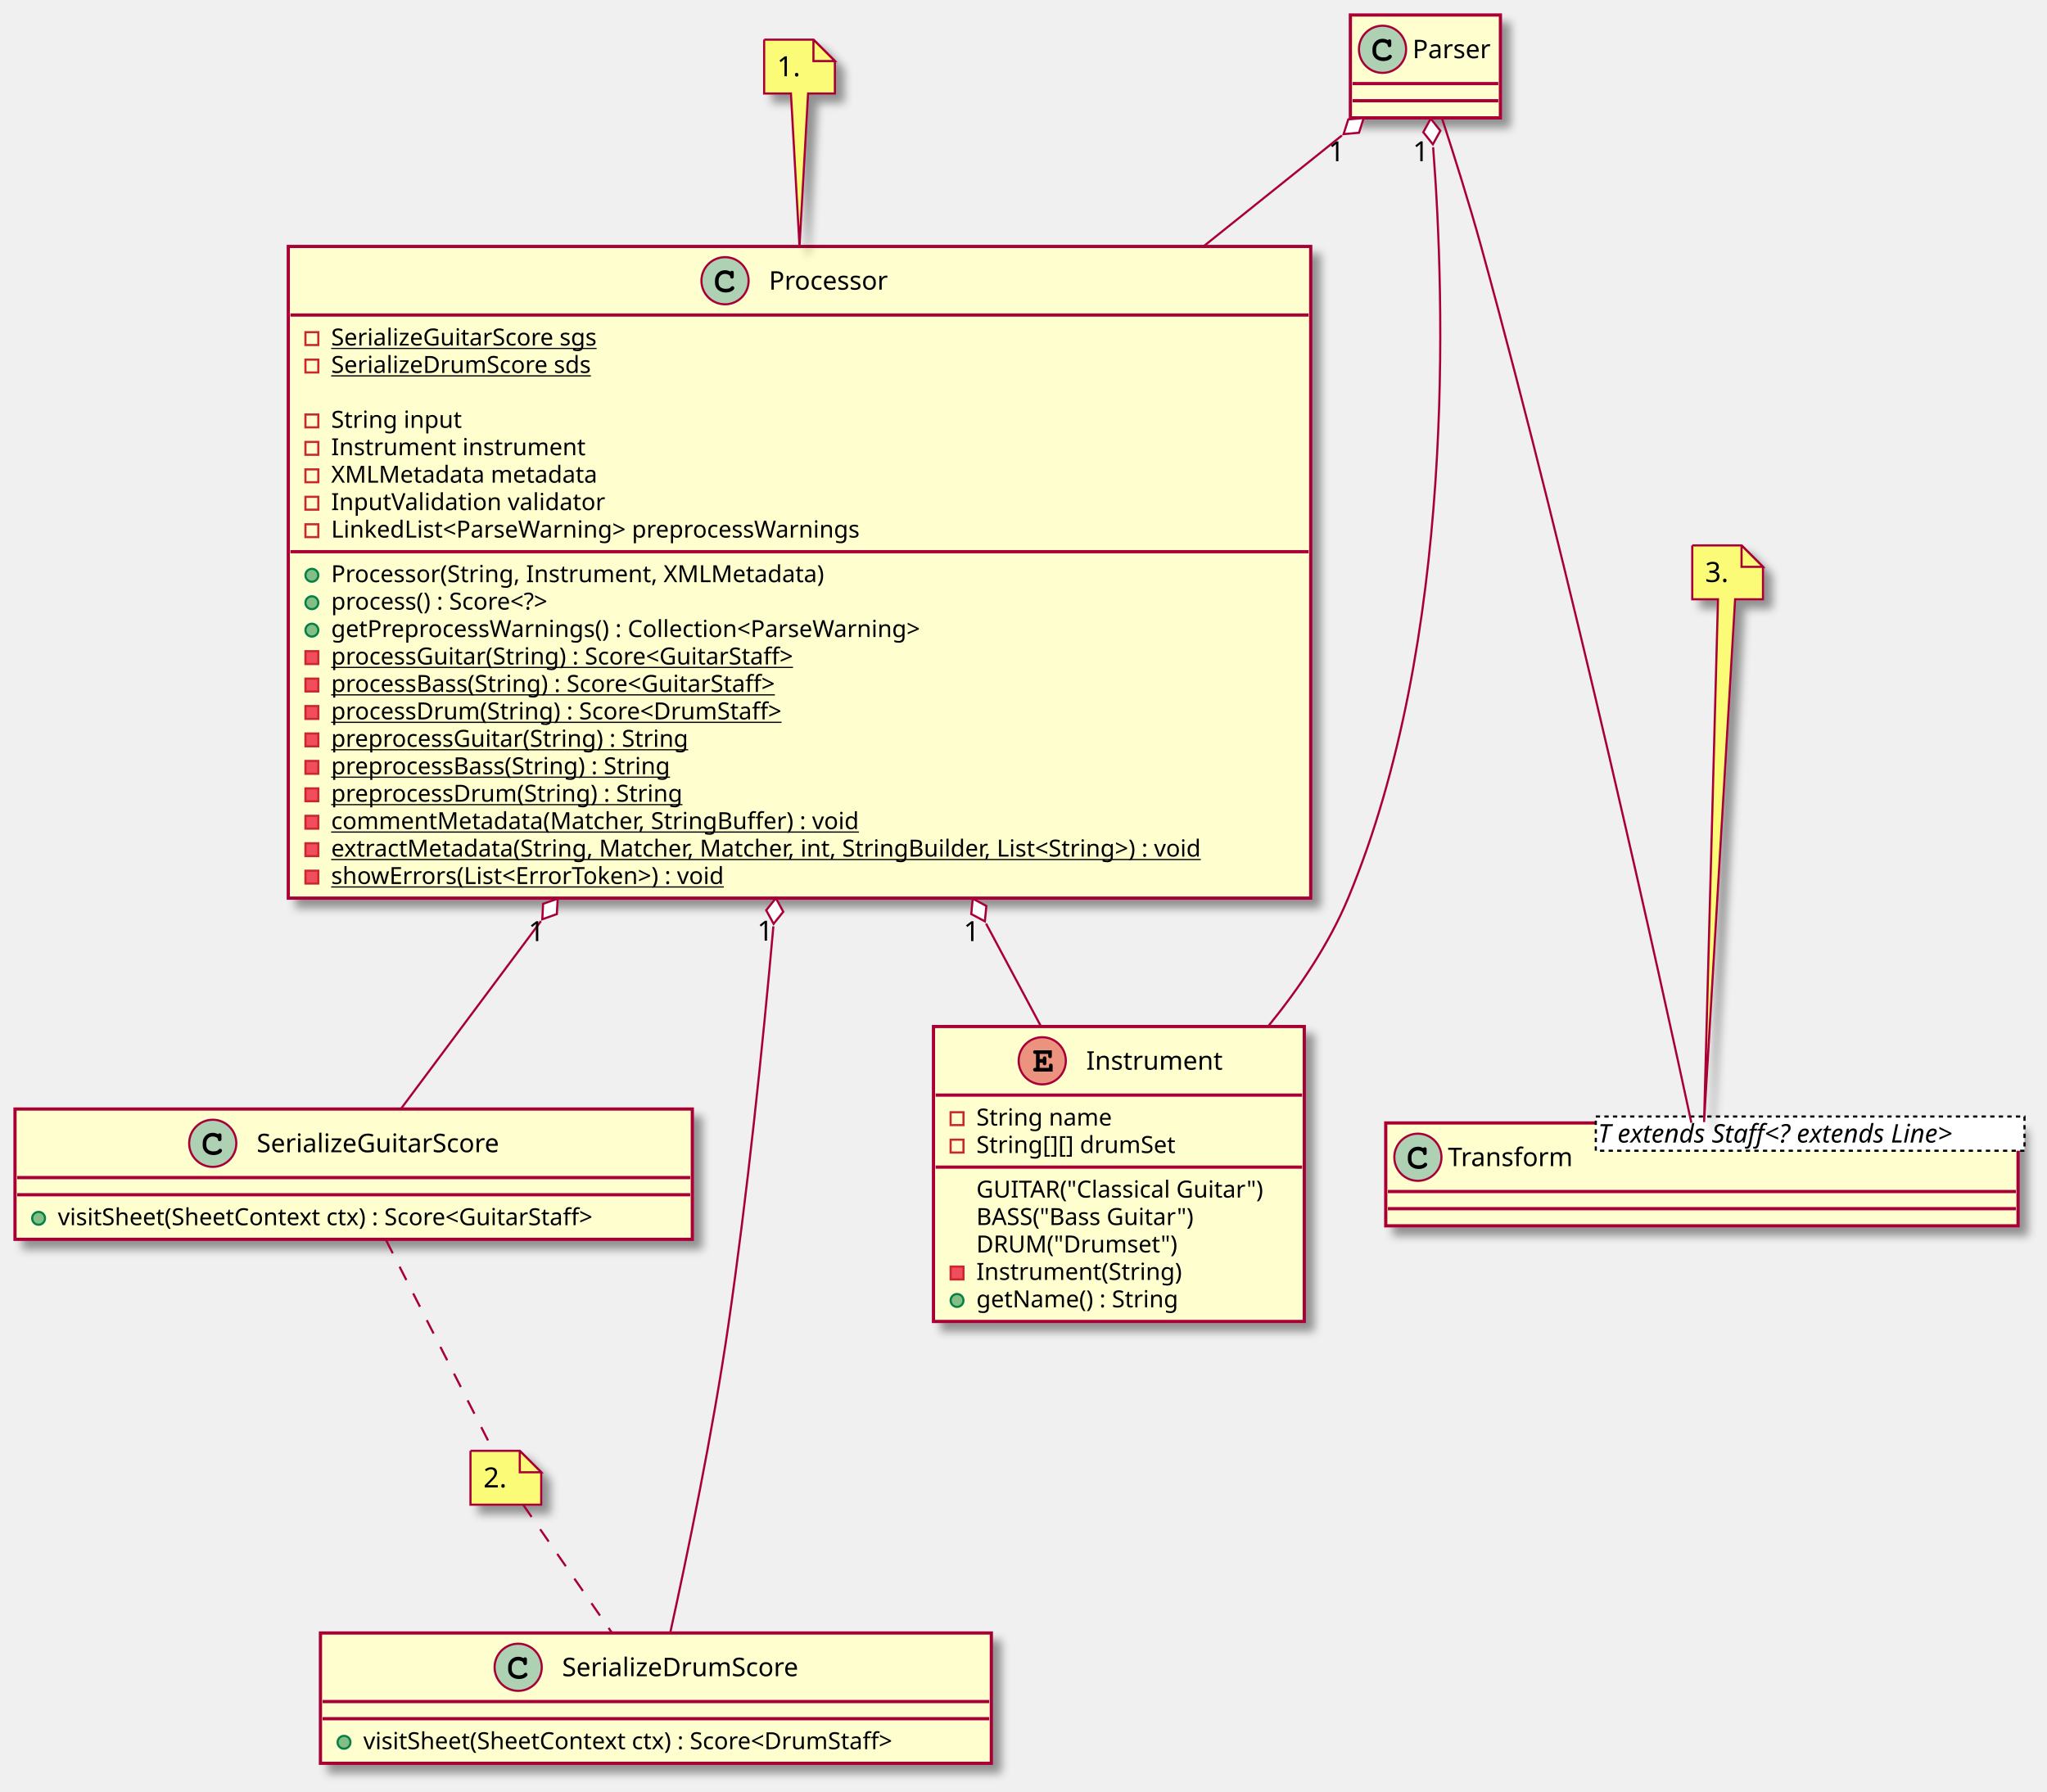
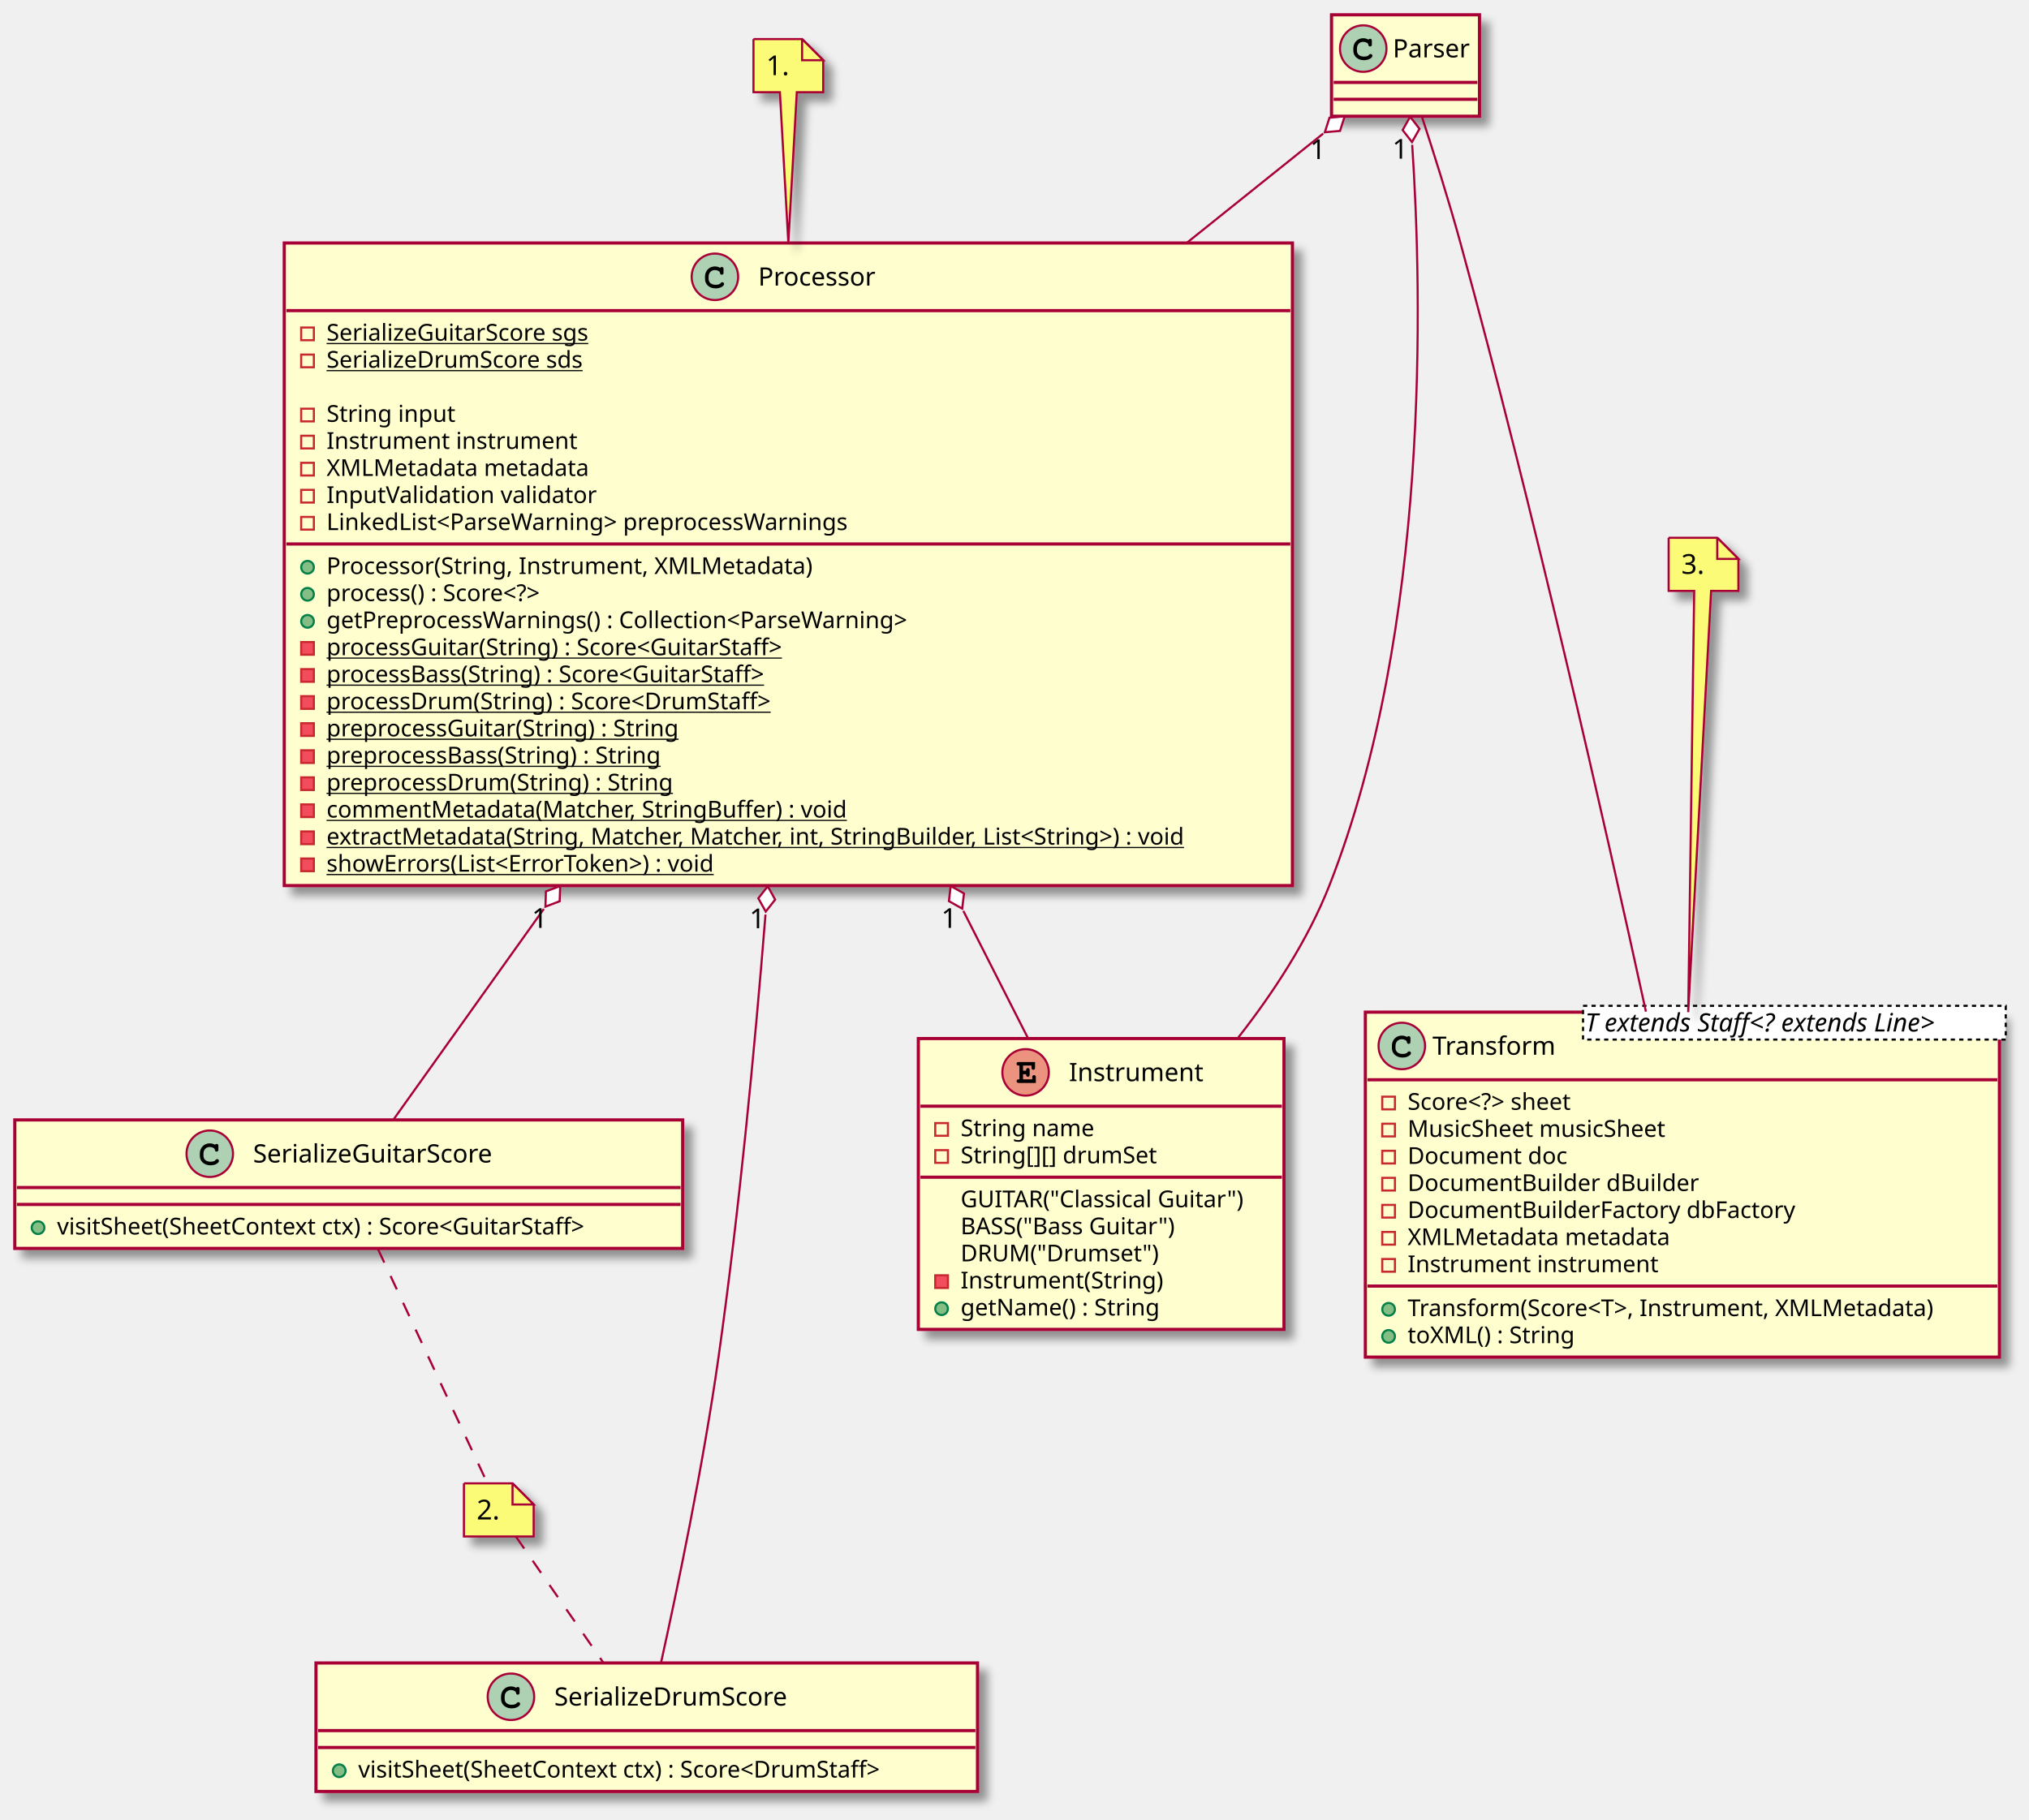
- <svg xmlns="http://www.w3.org/2000/svg" contentScriptType="application/ecmascript" contentStyleType="text/css" height="836px" preserveAspectRatio="none" style="width:955px;height:836px;" version="1.1" viewBox="0 0 955 836" width="955px" zoomAndPan="magnify">
+ <svg xmlns="http://www.w3.org/2000/svg" contentScriptType="application/ecmascript" contentStyleType="text/css" height="861px" preserveAspectRatio="none" style="width:960px;height:861px;" version="1.1" viewBox="0 0 960 861" width="960px" zoomAndPan="magnify">
  <defs>
-     <filter height="300%" id="fzlrg7a6vynt8" width="300%" x="-1" y="-1">
+     <filter height="300%" id="fyzvv7ptmd6tn" width="300%" x="-1" y="-1">
      <feGaussianBlur result="blurOut" stdDeviation="2.0" />
      <feColorMatrix in="blurOut" result="blurOut2" type="matrix" values="0 0 0 0 0 0 0 0 0 0 0 0 0 0 0 0 0 0 .4 0" />
      <feOffset dx="4.0" dy="4.0" in="blurOut2" result="blurOut3" />
      <feBlend in="SourceGraphic" in2="blurOut3" mode="normal" />
    </filter>
  </defs>
  <g>
-     <rect codeLine="1" fill="#FEFECE" filter="url(#fzlrg7a6vynt8)" height="304.094" id="Processor" style="stroke:#A80036;stroke-width:1.5;" width="477" x="134.5" y="115" />
+     <rect codeLine="1" fill="#FEFECE" filter="url(#fyzvv7ptmd6tn)" height="304.094" id="Processor" style="stroke:#A80036;stroke-width:1.5;" width="477" x="134.5" y="115" />
    <ellipse cx="338.25" cy="131" fill="#ADD1B2" rx="11" ry="11" style="stroke:#A80036;stroke-width:1.0;" />
    <path d="M340.594,126.672 C339.656,126.234 339.062,126.094 338.188,126.094 C335.562,126.094 333.562,128.172 333.562,130.891 L333.562,132.016 C333.562,134.594 335.672,136.484 338.562,136.484 C339.781,136.484 340.938,136.188 341.688,135.641 C342.266,135.234 342.594,134.781 342.594,134.391 C342.594,133.938 342.203,133.547 341.734,133.547 C341.516,133.547 341.312,133.625 341.125,133.812 C340.672,134.297 340.672,134.297 340.484,134.391 C340.062,134.656 339.375,134.781 338.609,134.781 C336.562,134.781 335.266,133.688 335.266,131.984 L335.266,130.891 C335.266,129.109 336.516,127.797 338.25,127.797 C338.828,127.797 339.438,127.953 339.906,128.203 C340.391,128.484 340.562,128.703 340.656,129.109 C340.719,129.516 340.75,129.641 340.891,129.766 C341.031,129.906 341.266,130.016 341.484,130.016 C341.75,130.016 342.016,129.875 342.188,129.656 C342.297,129.5 342.328,129.312 342.328,128.891 L342.328,127.469 C342.328,127.031 342.312,126.906 342.219,126.75 C342.062,126.484 341.781,126.344 341.484,126.344 C341.188,126.344 340.984,126.438 340.766,126.75 L340.594,126.672 Z " fill="#000000" />
    <text fill="#000000" font-family="sans-serif" font-size="12" lengthAdjust="spacing" textLength="61" x="358.75" y="135.154">Processor</text>
    <line style="stroke:#A80036;stroke-width:1.5;" x1="135.5" x2="610.5" y1="147" y2="147" />
    <rect fill="none" height="6" style="stroke:#C82930;stroke-width:1.0;" width="6" x="142.5" y="155" />
    <text fill="#000000" font-family="sans-serif" font-size="11" lengthAdjust="spacing" text-decoration="underline" textLength="141" x="154.5" y="161.21">SerializeGuitarScore sgs</text>
    <rect fill="none" height="6" style="stroke:#C82930;stroke-width:1.0;" width="6" x="142.5" y="167.805" />
    <text fill="#000000" font-family="sans-serif" font-size="11" lengthAdjust="spacing" text-decoration="underline" textLength="138" x="154.5" y="174.015">SerializeDrumScore sds</text>
    <text fill="#000000" font-family="sans-serif" font-size="11" lengthAdjust="spacing" textLength="0" x="158.5" y="186.82" />
    <rect fill="none" height="6" style="stroke:#C82930;stroke-width:1.0;" width="6" x="142.5" y="193.414" />
    <text fill="#000000" font-family="sans-serif" font-size="11" lengthAdjust="spacing" textLength="65" x="154.5" y="199.625">String input</text>
    <rect fill="none" height="6" style="stroke:#C82930;stroke-width:1.0;" width="6" x="142.5" y="206.219" />
    <text fill="#000000" font-family="sans-serif" font-size="11" lengthAdjust="spacing" textLength="126" x="154.5" y="212.429">Instrument instrument</text>
    <rect fill="none" height="6" style="stroke:#C82930;stroke-width:1.0;" width="6" x="142.5" y="219.023" />
    <text fill="#000000" font-family="sans-serif" font-size="11" lengthAdjust="spacing" textLength="135" x="154.5" y="225.234">XMLMetadata metadata</text>
    <rect fill="none" height="6" style="stroke:#C82930;stroke-width:1.0;" width="6" x="142.5" y="231.828" />
    <text fill="#000000" font-family="sans-serif" font-size="11" lengthAdjust="spacing" textLength="137" x="154.5" y="238.039">InputValidation validator</text>
    <rect fill="none" height="6" style="stroke:#C82930;stroke-width:1.0;" width="6" x="142.5" y="244.633" />
    <text fill="#000000" font-family="sans-serif" font-size="11" lengthAdjust="spacing" textLength="270" x="154.5" y="250.843">LinkedList&lt;ParseWarning&gt; preprocessWarnings</text>
    <line style="stroke:#A80036;stroke-width:1.5;" x1="135.5" x2="610.5" y1="257.438" y2="257.438" />
    <ellipse cx="145.5" cy="268.438" fill="#84BE84" rx="3" ry="3" style="stroke:#038048;stroke-width:1.0;" />
    <text fill="#000000" font-family="sans-serif" font-size="11" lengthAdjust="spacing" textLength="246" x="154.5" y="271.648">Processor(String, Instrument, XMLMetadata)</text>
    <ellipse cx="145.5" cy="281.242" fill="#84BE84" rx="3" ry="3" style="stroke:#038048;stroke-width:1.0;" />
    <text fill="#000000" font-family="sans-serif" font-size="11" lengthAdjust="spacing" textLength="120" x="154.5" y="284.453">process() : Score&lt;?&gt;</text>
    <ellipse cx="145.5" cy="294.047" fill="#84BE84" rx="3" ry="3" style="stroke:#038048;stroke-width:1.0;" />
    <text fill="#000000" font-family="sans-serif" font-size="11" lengthAdjust="spacing" textLength="303" x="154.5" y="297.257">getPreprocessWarnings() : Collection&lt;ParseWarning&gt;</text>
    <rect fill="#F24D5C" height="6" style="stroke:#C82930;stroke-width:1.0;" width="6" x="142.5" y="303.852" />
    <text fill="#000000" font-family="sans-serif" font-size="11" lengthAdjust="spacing" text-decoration="underline" textLength="242" x="154.5" y="310.062">processGuitar(String) : Score&lt;GuitarStaff&gt;</text>
    <rect fill="#F24D5C" height="6" style="stroke:#C82930;stroke-width:1.0;" width="6" x="142.5" y="316.656" />
    <text fill="#000000" font-family="sans-serif" font-size="11" lengthAdjust="spacing" text-decoration="underline" textLength="235" x="154.5" y="322.867">processBass(String) : Score&lt;GuitarStaff&gt;</text>
    <rect fill="#F24D5C" height="6" style="stroke:#C82930;stroke-width:1.0;" width="6" x="142.5" y="329.461" />
    <text fill="#000000" font-family="sans-serif" font-size="11" lengthAdjust="spacing" text-decoration="underline" textLength="236" x="154.5" y="335.671">processDrum(String) : Score&lt;DrumStaff&gt;</text>
    <rect fill="#F24D5C" height="6" style="stroke:#C82930;stroke-width:1.0;" width="6" x="142.5" y="342.266" />
    <text fill="#000000" font-family="sans-serif" font-size="11" lengthAdjust="spacing" text-decoration="underline" textLength="182" x="154.5" y="348.476">preprocessGuitar(String) : String</text>
    <rect fill="#F24D5C" height="6" style="stroke:#C82930;stroke-width:1.0;" width="6" x="142.5" y="355.07" />
    <text fill="#000000" font-family="sans-serif" font-size="11" lengthAdjust="spacing" text-decoration="underline" textLength="175" x="154.5" y="361.281">preprocessBass(String) : String</text>
    <rect fill="#F24D5C" height="6" style="stroke:#C82930;stroke-width:1.0;" width="6" x="142.5" y="367.875" />
    <text fill="#000000" font-family="sans-serif" font-size="11" lengthAdjust="spacing" text-decoration="underline" textLength="179" x="154.5" y="374.085">preprocessDrum(String) : String</text>
    <rect fill="#F24D5C" height="6" style="stroke:#C82930;stroke-width:1.0;" width="6" x="142.5" y="380.68" />
    <text fill="#000000" font-family="sans-serif" font-size="11" lengthAdjust="spacing" text-decoration="underline" textLength="270" x="154.5" y="386.89">commentMetadata(Matcher, StringBuffer) : void</text>
    <rect fill="#F24D5C" height="6" style="stroke:#C82930;stroke-width:1.0;" width="6" x="142.5" y="393.484" />
    <text fill="#000000" font-family="sans-serif" font-size="11" lengthAdjust="spacing" text-decoration="underline" textLength="451" x="154.5" y="399.695">extractMetadata(String, Matcher, Matcher, int, StringBuilder, List&lt;String&gt;) : void</text>
    <rect fill="#F24D5C" height="6" style="stroke:#C82930;stroke-width:1.0;" width="6" x="142.5" y="406.289" />
    <text fill="#000000" font-family="sans-serif" font-size="11" lengthAdjust="spacing" text-decoration="underline" textLength="202" x="154.5" y="412.5">showErrors(List&lt;ErrorToken&gt;) : void</text>
-     <rect codeLine="26" fill="#FEFECE" filter="url(#fzlrg7a6vynt8)" height="60.805" id="SerializeGuitarScore" style="stroke:#A80036;stroke-width:1.5;" width="316" x="7" y="517.5" />
-     <ellipse cx="99.25" cy="533.5" fill="#ADD1B2" rx="11" ry="11" style="stroke:#A80036;stroke-width:1.0;" />
-     <path d="M101.594,529.172 C100.656,528.734 100.062,528.594 99.188,528.594 C96.562,528.594 94.562,530.672 94.562,533.391 L94.562,534.516 C94.562,537.094 96.672,538.984 99.562,538.984 C100.781,538.984 101.938,538.688 102.688,538.141 C103.266,537.734 103.594,537.281 103.594,536.891 C103.594,536.438 103.203,536.047 102.734,536.047 C102.516,536.047 102.312,536.125 102.125,536.312 C101.672,536.797 101.672,536.797 101.484,536.891 C101.062,537.156 100.375,537.281 99.609,537.281 C97.562,537.281 96.266,536.188 96.266,534.484 L96.266,533.391 C96.266,531.609 97.516,530.297 99.25,530.297 C99.828,530.297 100.438,530.453 100.906,530.703 C101.391,530.984 101.562,531.203 101.656,531.609 C101.719,532.016 101.75,532.141 101.891,532.266 C102.031,532.406 102.266,532.516 102.484,532.516 C102.75,532.516 103.016,532.375 103.188,532.156 C103.297,532 103.328,531.812 103.328,531.391 L103.328,529.969 C103.328,529.531 103.312,529.406 103.219,529.25 C103.062,528.984 102.781,528.844 102.484,528.844 C102.188,528.844 101.984,528.938 101.766,529.25 L101.594,529.172 Z " fill="#000000" />
-     <text fill="#000000" font-family="sans-serif" font-size="12" lengthAdjust="spacing" textLength="123" x="119.75" y="537.654">SerializeGuitarScore</text>
-     <line style="stroke:#A80036;stroke-width:1.5;" x1="8" x2="322" y1="549.5" y2="549.5" />
-     <line style="stroke:#A80036;stroke-width:1.5;" x1="8" x2="322" y1="557.5" y2="557.5" />
-     <ellipse cx="18" cy="568.5" fill="#84BE84" rx="3" ry="3" style="stroke:#038048;stroke-width:1.0;" />
-     <text fill="#000000" font-family="sans-serif" font-size="11" lengthAdjust="spacing" textLength="290" x="27" y="571.71">visitSheet(SheetContext ctx) : Score&lt;GuitarStaff&gt;</text>
-     <rect codeLine="30" fill="#FEFECE" filter="url(#fzlrg7a6vynt8)" height="60.805" id="SerializeDrumScore" style="stroke:#A80036;stroke-width:1.5;" width="313" x="149.5" y="762" />
-     <ellipse cx="241.75" cy="778" fill="#ADD1B2" rx="11" ry="11" style="stroke:#A80036;stroke-width:1.0;" />
-     <path d="M244.094,773.672 C243.156,773.234 242.562,773.094 241.688,773.094 C239.062,773.094 237.062,775.172 237.062,777.891 L237.062,779.016 C237.062,781.594 239.172,783.484 242.062,783.484 C243.281,783.484 244.438,783.188 245.188,782.641 C245.766,782.234 246.094,781.781 246.094,781.391 C246.094,780.938 245.703,780.547 245.234,780.547 C245.016,780.547 244.812,780.625 244.625,780.812 C244.172,781.297 244.172,781.297 243.984,781.391 C243.562,781.656 242.875,781.781 242.109,781.781 C240.062,781.781 238.766,780.688 238.766,778.984 L238.766,777.891 C238.766,776.109 240.016,774.797 241.75,774.797 C242.328,774.797 242.938,774.953 243.406,775.203 C243.891,775.484 244.062,775.703 244.156,776.109 C244.219,776.516 244.25,776.641 244.391,776.766 C244.531,776.906 244.766,777.016 244.984,777.016 C245.25,777.016 245.516,776.875 245.688,776.656 C245.797,776.5 245.828,776.312 245.828,775.891 L245.828,774.469 C245.828,774.031 245.812,773.906 245.719,773.75 C245.562,773.484 245.281,773.344 244.984,773.344 C244.688,773.344 244.484,773.438 244.266,773.75 L244.094,773.672 Z " fill="#000000" />
-     <text fill="#000000" font-family="sans-serif" font-size="12" lengthAdjust="spacing" textLength="120" x="262.25" y="782.154">SerializeDrumScore</text>
-     <line style="stroke:#A80036;stroke-width:1.5;" x1="150.5" x2="461.5" y1="794" y2="794" />
-     <line style="stroke:#A80036;stroke-width:1.5;" x1="150.5" x2="461.5" y1="802" y2="802" />
-     <ellipse cx="160.5" cy="813" fill="#84BE84" rx="3" ry="3" style="stroke:#038048;stroke-width:1.0;" />
-     <text fill="#000000" font-family="sans-serif" font-size="11" lengthAdjust="spacing" textLength="287" x="169.5" y="816.21">visitSheet(SheetContext ctx) : Score&lt;DrumStaff&gt;</text>
-     <rect codeLine="34" fill="#FEFECE" filter="url(#fzlrg7a6vynt8)" height="48" id="Transform" style="stroke:#A80036;stroke-width:1.5;" width="295" x="646.5" y="524" />
-     <ellipse cx="661.5" cy="540" fill="#ADD1B2" rx="11" ry="11" style="stroke:#A80036;stroke-width:1.0;" />
-     <path d="M663.844,535.672 C662.906,535.234 662.312,535.094 661.438,535.094 C658.812,535.094 656.812,537.172 656.812,539.891 L656.812,541.016 C656.812,543.594 658.922,545.484 661.812,545.484 C663.031,545.484 664.188,545.188 664.938,544.641 C665.516,544.234 665.844,543.781 665.844,543.391 C665.844,542.938 665.453,542.547 664.984,542.547 C664.766,542.547 664.562,542.625 664.375,542.812 C663.922,543.297 663.922,543.297 663.734,543.391 C663.312,543.656 662.625,543.781 661.859,543.781 C659.812,543.781 658.516,542.688 658.516,540.984 L658.516,539.891 C658.516,538.109 659.766,536.797 661.5,536.797 C662.078,536.797 662.688,536.953 663.156,537.203 C663.641,537.484 663.812,537.703 663.906,538.109 C663.969,538.516 664,538.641 664.141,538.766 C664.281,538.906 664.516,539.016 664.734,539.016 C665,539.016 665.266,538.875 665.438,538.656 C665.547,538.5 665.578,538.312 665.578,537.891 L665.578,536.469 C665.578,536.031 665.562,535.906 665.469,535.75 C665.312,535.484 665.031,535.344 664.734,535.344 C664.438,535.344 664.234,535.438 664.016,535.75 L663.844,535.672 Z " fill="#000000" />
-     <text fill="#000000" font-family="sans-serif" font-size="12" lengthAdjust="spacing" textLength="61" x="675.5" y="544.154">Transform</text>
-     <rect fill="#FFFFFF" height="15.969" style="stroke:#000000;stroke-width:1.0;stroke-dasharray:2.0,2.0;" width="200" x="744.5" y="521" />
-     <text fill="#000000" font-family="sans-serif" font-size="12" font-style="italic" lengthAdjust="spacing" textLength="198" x="745.5" y="533.139">T extends Staff&lt;? extends Line&gt;</text>
-     <line style="stroke:#A80036;stroke-width:1.5;" x1="647.5" x2="940.5" y1="556" y2="556" />
-     <line style="stroke:#A80036;stroke-width:1.5;" x1="647.5" x2="940.5" y1="564" y2="564" />
-     <rect codeLine="36" fill="#FEFECE" filter="url(#fzlrg7a6vynt8)" height="137.633" id="Instrument" style="stroke:#A80036;stroke-width:1.5;" width="173" x="435.5" y="479" />
-     <ellipse cx="486.25" cy="495" fill="#EB937F" rx="11" ry="11" style="stroke:#A80036;stroke-width:1.0;" />
-     <path d="M485.047,495.875 L486.5,495.875 L486.5,495.984 C486.5,496.391 486.531,496.547 486.609,496.703 C486.766,496.953 487.047,497.109 487.344,497.109 C487.594,497.109 487.859,496.969 488.016,496.75 C488.141,496.594 488.172,496.438 488.172,495.984 L488.172,494.062 C488.172,493.906 488.172,493.859 488.156,493.703 C488.094,493.234 487.781,492.922 487.328,492.922 C487.078,492.922 486.812,493.062 486.641,493.281 C486.531,493.453 486.5,493.609 486.5,494.062 L486.5,494.188 L485.047,494.188 L485.047,491.781 L489.031,491.781 L489.031,492.641 C489.031,493.047 489.062,493.219 489.141,493.375 C489.312,493.625 489.594,493.781 489.875,493.781 C490.141,493.781 490.406,493.641 490.578,493.422 C490.688,493.25 490.719,493.109 490.719,492.641 L490.719,490.094 L483.094,490.094 C482.656,490.094 482.531,490.109 482.375,490.203 C482.125,490.359 481.969,490.656 481.969,490.938 C481.969,491.219 482.109,491.469 482.328,491.641 C482.484,491.75 482.672,491.781 483.094,491.781 L483.344,491.781 L483.344,498.297 L483.094,498.297 C482.688,498.297 482.531,498.312 482.375,498.422 C482.125,498.594 481.969,498.859 481.969,499.156 C481.969,499.422 482.109,499.672 482.328,499.828 C482.469,499.953 482.703,500 483.094,500 L491.094,500 L491.094,497.422 C491.094,496.984 491.062,496.844 490.984,496.688 C490.812,496.438 490.531,496.281 490.25,496.281 C489.984,496.281 489.719,496.391 489.547,496.641 C489.438,496.797 489.406,496.938 489.406,497.422 L489.406,498.297 L485.047,498.297 L485.047,495.875 Z " fill="#000000" />
-     <text fill="#000000" font-family="sans-serif" font-size="12" lengthAdjust="spacing" textLength="63" x="506.75" y="499.154">Instrument</text>
-     <line style="stroke:#A80036;stroke-width:1.5;" x1="436.5" x2="607.5" y1="511" y2="511" />
-     <rect fill="none" height="6" style="stroke:#C82930;stroke-width:1.0;" width="6" x="443.5" y="519" />
-     <text fill="#000000" font-family="sans-serif" font-size="11" lengthAdjust="spacing" textLength="70" x="455.5" y="525.21">String name</text>
-     <rect fill="none" height="6" style="stroke:#C82930;stroke-width:1.0;" width="6" x="443.5" y="531.805" />
-     <text fill="#000000" font-family="sans-serif" font-size="11" lengthAdjust="spacing" textLength="102" x="455.5" y="538.015">String[][] drumSet</text>
-     <line style="stroke:#A80036;stroke-width:1.5;" x1="436.5" x2="607.5" y1="544.609" y2="544.609" />
-     <text fill="#000000" font-family="sans-serif" font-size="11" lengthAdjust="spacing" textLength="147" x="455.5" y="558.82">GUITAR("Classical Guitar")</text>
-     <text fill="#000000" font-family="sans-serif" font-size="11" lengthAdjust="spacing" textLength="115" x="455.5" y="571.625">BASS("Bass Guitar")</text>
-     <text fill="#000000" font-family="sans-serif" font-size="11" lengthAdjust="spacing" textLength="100" x="455.5" y="584.429">DRUM("Drumset")</text>
-     <rect fill="#F24D5C" height="6" style="stroke:#C82930;stroke-width:1.0;" width="6" x="443.5" y="591.023" />
-     <text fill="#000000" font-family="sans-serif" font-size="11" lengthAdjust="spacing" textLength="102" x="455.5" y="597.234">Instrument(String)</text>
-     <ellipse cx="446.5" cy="606.828" fill="#84BE84" rx="3" ry="3" style="stroke:#038048;stroke-width:1.0;" />
-     <text fill="#000000" font-family="sans-serif" font-size="11" lengthAdjust="spacing" textLength="105" x="455.5" y="610.039">getName() : String</text>
-     <path d="M356.5,18.5 L356.5,43.633 A0,0 0 0 0 356.5,43.633 L369,43.633 L373,114.965 L377,43.633 L389.5,43.633 A0,0 0 0 0 389.5,43.633 L389.5,28.5 L379.5,18.5 L356.5,18.5 A0,0 0 0 0 356.5,18.5 " fill="#FBFB77" filter="url(#fzlrg7a6vynt8)" style="stroke:#A80036;stroke-width:1.0;" />
+     <rect codeLine="26" fill="#FEFECE" filter="url(#fyzvv7ptmd6tn)" height="60.805" id="SerializeGuitarScore" style="stroke:#A80036;stroke-width:1.5;" width="316" x="7" y="530" />
+     <ellipse cx="99.25" cy="546" fill="#ADD1B2" rx="11" ry="11" style="stroke:#A80036;stroke-width:1.0;" />
+     <path d="M101.594,541.672 C100.656,541.234 100.062,541.094 99.188,541.094 C96.562,541.094 94.562,543.172 94.562,545.891 L94.562,547.016 C94.562,549.594 96.672,551.484 99.562,551.484 C100.781,551.484 101.938,551.188 102.688,550.641 C103.266,550.234 103.594,549.781 103.594,549.391 C103.594,548.938 103.203,548.547 102.734,548.547 C102.516,548.547 102.312,548.625 102.125,548.812 C101.672,549.297 101.672,549.297 101.484,549.391 C101.062,549.656 100.375,549.781 99.609,549.781 C97.562,549.781 96.266,548.688 96.266,546.984 L96.266,545.891 C96.266,544.109 97.516,542.797 99.25,542.797 C99.828,542.797 100.438,542.953 100.906,543.203 C101.391,543.484 101.562,543.703 101.656,544.109 C101.719,544.516 101.75,544.641 101.891,544.766 C102.031,544.906 102.266,545.016 102.484,545.016 C102.75,545.016 103.016,544.875 103.188,544.656 C103.297,544.5 103.328,544.312 103.328,543.891 L103.328,542.469 C103.328,542.031 103.312,541.906 103.219,541.75 C103.062,541.484 102.781,541.344 102.484,541.344 C102.188,541.344 101.984,541.438 101.766,541.75 L101.594,541.672 Z " fill="#000000" />
+     <text fill="#000000" font-family="sans-serif" font-size="12" lengthAdjust="spacing" textLength="123" x="119.75" y="550.154">SerializeGuitarScore</text>
+     <line style="stroke:#A80036;stroke-width:1.5;" x1="8" x2="322" y1="562" y2="562" />
+     <line style="stroke:#A80036;stroke-width:1.5;" x1="8" x2="322" y1="570" y2="570" />
+     <ellipse cx="18" cy="581" fill="#84BE84" rx="3" ry="3" style="stroke:#038048;stroke-width:1.0;" />
+     <text fill="#000000" font-family="sans-serif" font-size="11" lengthAdjust="spacing" textLength="290" x="27" y="584.21">visitSheet(SheetContext ctx) : Score&lt;GuitarStaff&gt;</text>
+     <rect codeLine="30" fill="#FEFECE" filter="url(#fyzvv7ptmd6tn)" height="60.805" id="SerializeDrumScore" style="stroke:#A80036;stroke-width:1.5;" width="313" x="149.5" y="787" />
+     <ellipse cx="241.75" cy="803" fill="#ADD1B2" rx="11" ry="11" style="stroke:#A80036;stroke-width:1.0;" />
+     <path d="M244.094,798.672 C243.156,798.234 242.562,798.094 241.688,798.094 C239.062,798.094 237.062,800.172 237.062,802.891 L237.062,804.016 C237.062,806.594 239.172,808.484 242.062,808.484 C243.281,808.484 244.438,808.188 245.188,807.641 C245.766,807.234 246.094,806.781 246.094,806.391 C246.094,805.938 245.703,805.547 245.234,805.547 C245.016,805.547 244.812,805.625 244.625,805.812 C244.172,806.297 244.172,806.297 243.984,806.391 C243.562,806.656 242.875,806.781 242.109,806.781 C240.062,806.781 238.766,805.688 238.766,803.984 L238.766,802.891 C238.766,801.109 240.016,799.797 241.75,799.797 C242.328,799.797 242.938,799.953 243.406,800.203 C243.891,800.484 244.062,800.703 244.156,801.109 C244.219,801.516 244.25,801.641 244.391,801.766 C244.531,801.906 244.766,802.016 244.984,802.016 C245.25,802.016 245.516,801.875 245.688,801.656 C245.797,801.5 245.828,801.312 245.828,800.891 L245.828,799.469 C245.828,799.031 245.812,798.906 245.719,798.75 C245.562,798.484 245.281,798.344 244.984,798.344 C244.688,798.344 244.484,798.438 244.266,798.75 L244.094,798.672 Z " fill="#000000" />
+     <text fill="#000000" font-family="sans-serif" font-size="12" lengthAdjust="spacing" textLength="120" x="262.25" y="807.154">SerializeDrumScore</text>
+     <line style="stroke:#A80036;stroke-width:1.5;" x1="150.5" x2="461.5" y1="819" y2="819" />
+     <line style="stroke:#A80036;stroke-width:1.5;" x1="150.5" x2="461.5" y1="827" y2="827" />
+     <ellipse cx="160.5" cy="838" fill="#84BE84" rx="3" ry="3" style="stroke:#038048;stroke-width:1.0;" />
+     <text fill="#000000" font-family="sans-serif" font-size="11" lengthAdjust="spacing" textLength="287" x="169.5" y="841.21">visitSheet(SheetContext ctx) : Score&lt;DrumStaff&gt;</text>
+     <rect codeLine="34" fill="#FEFECE" filter="url(#fyzvv7ptmd6tn)" height="163.242" id="Transform" style="stroke:#A80036;stroke-width:1.5;" width="300" x="646" y="479" />
+     <ellipse cx="663.25" cy="495" fill="#ADD1B2" rx="11" ry="11" style="stroke:#A80036;stroke-width:1.0;" />
+     <path d="M665.594,490.672 C664.656,490.234 664.062,490.094 663.188,490.094 C660.562,490.094 658.562,492.172 658.562,494.891 L658.562,496.016 C658.562,498.594 660.672,500.484 663.562,500.484 C664.781,500.484 665.938,500.188 666.688,499.641 C667.266,499.234 667.594,498.781 667.594,498.391 C667.594,497.938 667.203,497.547 666.734,497.547 C666.516,497.547 666.312,497.625 666.125,497.812 C665.672,498.297 665.672,498.297 665.484,498.391 C665.062,498.656 664.375,498.781 663.609,498.781 C661.562,498.781 660.266,497.688 660.266,495.984 L660.266,494.891 C660.266,493.109 661.516,491.797 663.25,491.797 C663.828,491.797 664.438,491.953 664.906,492.203 C665.391,492.484 665.562,492.703 665.656,493.109 C665.719,493.516 665.75,493.641 665.891,493.766 C666.031,493.906 666.266,494.016 666.484,494.016 C666.75,494.016 667.016,493.875 667.188,493.656 C667.297,493.5 667.328,493.312 667.328,492.891 L667.328,491.469 C667.328,491.031 667.312,490.906 667.219,490.75 C667.062,490.484 666.781,490.344 666.484,490.344 C666.188,490.344 665.984,490.438 665.766,490.75 L665.594,490.672 Z " fill="#000000" />
+     <text fill="#000000" font-family="sans-serif" font-size="12" lengthAdjust="spacing" textLength="61" x="677.75" y="499.154">Transform</text>
+     <rect fill="#FFFFFF" height="15.969" style="stroke:#000000;stroke-width:1.0;stroke-dasharray:2.0,2.0;" width="200" x="749" y="476" />
+     <text fill="#000000" font-family="sans-serif" font-size="12" font-style="italic" lengthAdjust="spacing" textLength="198" x="750" y="488.139">T extends Staff&lt;? extends Line&gt;</text>
+     <line style="stroke:#A80036;stroke-width:1.5;" x1="647" x2="945" y1="511" y2="511" />
+     <rect fill="none" height="6" style="stroke:#C82930;stroke-width:1.0;" width="6" x="654" y="519" />
+     <text fill="#000000" font-family="sans-serif" font-size="11" lengthAdjust="spacing" textLength="94" x="666" y="525.21">Score&lt;?&gt; sheet</text>
+     <rect fill="none" height="6" style="stroke:#C82930;stroke-width:1.0;" width="6" x="654" y="531.805" />
+     <text fill="#000000" font-family="sans-serif" font-size="11" lengthAdjust="spacing" textLength="138" x="666" y="538.015">MusicSheet musicSheet</text>
+     <rect fill="none" height="6" style="stroke:#C82930;stroke-width:1.0;" width="6" x="654" y="544.609" />
+     <text fill="#000000" font-family="sans-serif" font-size="11" lengthAdjust="spacing" textLength="83" x="666" y="550.82">Document doc</text>
+     <rect fill="none" height="6" style="stroke:#C82930;stroke-width:1.0;" width="6" x="654" y="557.414" />
+     <text fill="#000000" font-family="sans-serif" font-size="11" lengthAdjust="spacing" textLength="150" x="666" y="563.625">DocumentBuilder dBuilder</text>
+     <rect fill="none" height="6" style="stroke:#C82930;stroke-width:1.0;" width="6" x="654" y="570.219" />
+     <text fill="#000000" font-family="sans-serif" font-size="11" lengthAdjust="spacing" textLength="199" x="666" y="576.429">DocumentBuilderFactory dbFactory</text>
+     <rect fill="none" height="6" style="stroke:#C82930;stroke-width:1.0;" width="6" x="654" y="583.023" />
+     <text fill="#000000" font-family="sans-serif" font-size="11" lengthAdjust="spacing" textLength="135" x="666" y="589.234">XMLMetadata metadata</text>
+     <rect fill="none" height="6" style="stroke:#C82930;stroke-width:1.0;" width="6" x="654" y="595.828" />
+     <text fill="#000000" font-family="sans-serif" font-size="11" lengthAdjust="spacing" textLength="126" x="666" y="602.039">Instrument instrument</text>
+     <line style="stroke:#A80036;stroke-width:1.5;" x1="647" x2="945" y1="608.633" y2="608.633" />
+     <ellipse cx="657" cy="619.633" fill="#84BE84" rx="3" ry="3" style="stroke:#038048;stroke-width:1.0;" />
+     <text fill="#000000" font-family="sans-serif" font-size="11" lengthAdjust="spacing" textLength="274" x="666" y="622.843">Transform(Score&lt;T&gt;, Instrument, XMLMetadata)</text>
+     <ellipse cx="657" cy="632.438" fill="#84BE84" rx="3" ry="3" style="stroke:#038048;stroke-width:1.0;" />
+     <text fill="#000000" font-family="sans-serif" font-size="11" lengthAdjust="spacing" textLength="86" x="666" y="635.648">toXML() : String</text>
+     <rect codeLine="47" fill="#FEFECE" filter="url(#fyzvv7ptmd6tn)" height="137.633" id="Instrument" style="stroke:#A80036;stroke-width:1.5;" width="173" x="434.5" y="491.5" />
+     <ellipse cx="485.25" cy="507.5" fill="#EB937F" rx="11" ry="11" style="stroke:#A80036;stroke-width:1.0;" />
+     <path d="M484.047,508.375 L485.5,508.375 L485.5,508.484 C485.5,508.891 485.531,509.047 485.609,509.203 C485.766,509.453 486.047,509.609 486.344,509.609 C486.594,509.609 486.859,509.469 487.016,509.25 C487.141,509.094 487.172,508.938 487.172,508.484 L487.172,506.562 C487.172,506.406 487.172,506.359 487.156,506.203 C487.094,505.734 486.781,505.422 486.328,505.422 C486.078,505.422 485.812,505.562 485.641,505.781 C485.531,505.953 485.5,506.109 485.5,506.562 L485.5,506.688 L484.047,506.688 L484.047,504.281 L488.031,504.281 L488.031,505.141 C488.031,505.547 488.062,505.719 488.141,505.875 C488.312,506.125 488.594,506.281 488.875,506.281 C489.141,506.281 489.406,506.141 489.578,505.922 C489.688,505.75 489.719,505.609 489.719,505.141 L489.719,502.594 L482.094,502.594 C481.656,502.594 481.531,502.609 481.375,502.703 C481.125,502.859 480.969,503.156 480.969,503.438 C480.969,503.719 481.109,503.969 481.328,504.141 C481.484,504.25 481.672,504.281 482.094,504.281 L482.344,504.281 L482.344,510.797 L482.094,510.797 C481.688,510.797 481.531,510.812 481.375,510.922 C481.125,511.094 480.969,511.359 480.969,511.656 C480.969,511.922 481.109,512.172 481.328,512.328 C481.469,512.453 481.703,512.5 482.094,512.5 L490.094,512.5 L490.094,509.922 C490.094,509.484 490.062,509.344 489.984,509.188 C489.812,508.938 489.531,508.781 489.25,508.781 C488.984,508.781 488.719,508.891 488.547,509.141 C488.438,509.297 488.406,509.438 488.406,509.922 L488.406,510.797 L484.047,510.797 L484.047,508.375 Z " fill="#000000" />
+     <text fill="#000000" font-family="sans-serif" font-size="12" lengthAdjust="spacing" textLength="63" x="505.75" y="511.654">Instrument</text>
+     <line style="stroke:#A80036;stroke-width:1.5;" x1="435.5" x2="606.5" y1="523.5" y2="523.5" />
+     <rect fill="none" height="6" style="stroke:#C82930;stroke-width:1.0;" width="6" x="442.5" y="531.5" />
+     <text fill="#000000" font-family="sans-serif" font-size="11" lengthAdjust="spacing" textLength="70" x="454.5" y="537.71">String name</text>
+     <rect fill="none" height="6" style="stroke:#C82930;stroke-width:1.0;" width="6" x="442.5" y="544.305" />
+     <text fill="#000000" font-family="sans-serif" font-size="11" lengthAdjust="spacing" textLength="102" x="454.5" y="550.515">String[][] drumSet</text>
+     <line style="stroke:#A80036;stroke-width:1.5;" x1="435.5" x2="606.5" y1="557.109" y2="557.109" />
+     <text fill="#000000" font-family="sans-serif" font-size="11" lengthAdjust="spacing" textLength="147" x="454.5" y="571.32">GUITAR("Classical Guitar")</text>
+     <text fill="#000000" font-family="sans-serif" font-size="11" lengthAdjust="spacing" textLength="115" x="454.5" y="584.125">BASS("Bass Guitar")</text>
+     <text fill="#000000" font-family="sans-serif" font-size="11" lengthAdjust="spacing" textLength="100" x="454.5" y="596.929">DRUM("Drumset")</text>
+     <rect fill="#F24D5C" height="6" style="stroke:#C82930;stroke-width:1.0;" width="6" x="442.5" y="603.523" />
+     <text fill="#000000" font-family="sans-serif" font-size="11" lengthAdjust="spacing" textLength="102" x="454.5" y="609.734">Instrument(String)</text>
+     <ellipse cx="445.5" cy="619.328" fill="#84BE84" rx="3" ry="3" style="stroke:#038048;stroke-width:1.0;" />
+     <text fill="#000000" font-family="sans-serif" font-size="11" lengthAdjust="spacing" textLength="105" x="454.5" y="622.539">getName() : String</text>
+     <path d="M356.5,18.5 L356.5,43.633 A0,0 0 0 0 356.5,43.633 L369,43.633 L373,114.965 L377,43.633 L389.5,43.633 A0,0 0 0 0 389.5,43.633 L389.5,28.5 L379.5,18.5 L356.5,18.5 A0,0 0 0 0 356.5,18.5 " fill="#FBFB77" filter="url(#fyzvv7ptmd6tn)" style="stroke:#A80036;stroke-width:1.0;" />
    <path d="M379.5,18.5 L379.5,28.5 L389.5,28.5 L379.5,18.5 " fill="#FBFB77" style="stroke:#A80036;stroke-width:1.0;" />
    <text fill="#000000" font-family="sans-serif" font-size="13" lengthAdjust="spacing" textLength="12" x="362.5" y="35.567">1.</text>
-     <path d="M219.5,677 L219.5,702.133 L252.5,702.133 L252.5,687 L242.5,677 L219.5,677 " fill="#FBFB77" filter="url(#fzlrg7a6vynt8)" style="stroke:#A80036;stroke-width:1.0;" />
-     <path d="M242.5,677 L242.5,687 L252.5,687 L242.5,677 " fill="#FBFB77" style="stroke:#A80036;stroke-width:1.0;" />
-     <text fill="#000000" font-family="sans-serif" font-size="13" lengthAdjust="spacing" textLength="12" x="225.5" y="694.067">2.</text>
-     <path d="M789.5,254.5 L789.5,279.633 A0,0 0 0 0 789.5,279.633 L801.5,279.633 L795.007,523.595 L809.5,279.633 L822.5,279.633 A0,0 0 0 0 822.5,279.633 L822.5,264.5 L812.5,254.5 L789.5,254.5 A0,0 0 0 0 789.5,254.5 " fill="#FBFB77" filter="url(#fzlrg7a6vynt8)" style="stroke:#A80036;stroke-width:1.0;" />
+     <path d="M219.5,702 L219.5,727.133 L252.5,727.133 L252.5,712 L242.5,702 L219.5,702 " fill="#FBFB77" filter="url(#fyzvv7ptmd6tn)" style="stroke:#A80036;stroke-width:1.0;" />
+     <path d="M242.5,702 L242.5,712 L252.5,712 L242.5,702 " fill="#FBFB77" style="stroke:#A80036;stroke-width:1.0;" />
+     <text fill="#000000" font-family="sans-serif" font-size="13" lengthAdjust="spacing" textLength="12" x="225.5" y="719.067">2.</text>
+     <path d="M789.5,254.5 L789.5,279.633 A0,0 0 0 0 789.5,279.633 L801.596,279.633 L798.762,478.998 L809.596,279.633 L822.5,279.633 A0,0 0 0 0 822.5,279.633 L822.5,264.5 L812.5,254.5 L789.5,254.5 A0,0 0 0 0 789.5,254.5 " fill="#FBFB77" filter="url(#fyzvv7ptmd6tn)" style="stroke:#A80036;stroke-width:1.0;" />
    <path d="M812.5,254.5 L812.5,264.5 L822.5,264.5 L812.5,254.5 " fill="#FBFB77" style="stroke:#A80036;stroke-width:1.0;" />
    <text fill="#000000" font-family="sans-serif" font-size="13" lengthAdjust="spacing" textLength="12" x="795.5" y="271.567">3.</text>
-     <rect fill="#FEFECE" filter="url(#fzlrg7a6vynt8)" height="48" id="Parser" style="stroke:#A80036;stroke-width:1.5;" width="70" x="630" y="7" />
+     <rect fill="#FEFECE" filter="url(#fyzvv7ptmd6tn)" height="48" id="Parser" style="stroke:#A80036;stroke-width:1.5;" width="70" x="630" y="7" />
    <ellipse cx="645" cy="23" fill="#ADD1B2" rx="11" ry="11" style="stroke:#A80036;stroke-width:1.0;" />
    <path d="M647.344,18.672 C646.406,18.234 645.812,18.094 644.938,18.094 C642.312,18.094 640.312,20.172 640.312,22.891 L640.312,24.016 C640.312,26.594 642.422,28.484 645.312,28.484 C646.531,28.484 647.688,28.188 648.438,27.641 C649.016,27.234 649.344,26.781 649.344,26.391 C649.344,25.938 648.953,25.547 648.484,25.547 C648.266,25.547 648.062,25.625 647.875,25.812 C647.422,26.297 647.422,26.297 647.234,26.391 C646.812,26.656 646.125,26.781 645.359,26.781 C643.312,26.781 642.016,25.688 642.016,23.984 L642.016,22.891 C642.016,21.109 643.266,19.797 645,19.797 C645.578,19.797 646.188,19.953 646.656,20.203 C647.141,20.484 647.312,20.703 647.406,21.109 C647.469,21.516 647.5,21.641 647.641,21.766 C647.781,21.906 648.016,22.016 648.234,22.016 C648.5,22.016 648.766,21.875 648.938,21.656 C649.047,21.5 649.078,21.312 649.078,20.891 L649.078,19.469 C649.078,19.031 649.062,18.906 648.969,18.75 C648.812,18.484 648.531,18.344 648.234,18.344 C647.938,18.344 647.734,18.438 647.516,18.75 L647.344,18.672 Z " fill="#000000" />
    <text fill="#000000" font-family="sans-serif" font-size="12" lengthAdjust="spacing" textLength="38" x="659" y="27.154">Parser</text>
    <line style="stroke:#A80036;stroke-width:1.5;" x1="631" x2="699" y1="39" y2="39" />
    <line style="stroke:#A80036;stroke-width:1.5;" x1="631" x2="699" y1="47" y2="47" />
-     <path codeLine="50" d="M180.057,578.584 C195.607,609.136 219.094,655.284 230.019,676.749 " fill="none" id="SerializeGuitarScore-N2" style="stroke:#A80036;stroke-width:1.0;stroke-dasharray:7.0,7.0;" />
-     <path codeLine="51" d="M244.03,702.086 C254.085,716.594 271.676,741.975 285.553,761.998 " fill="none" id="N2-SerializeDrumScore" style="stroke:#A80036;stroke-width:1.0;stroke-dasharray:7.0,7.0;" />
-     <path codeLine="54" d="M626.046,63.216 C608.289,77.446 585.842,95.435 561.686,114.793 " fill="none" id="Parser-backto-Processor" style="stroke:#A80036;stroke-width:1.0;" />
+     <path codeLine="61" d="M178.858,591.168 C194.597,624.862 219.513,678.204 230.494,701.712 " fill="none" id="SerializeGuitarScore-N2" style="stroke:#A80036;stroke-width:1.0;stroke-dasharray:7.0,7.0;" />
+     <path codeLine="62" d="M244.03,727.086 C254.085,741.594 271.676,766.975 285.553,786.998 " fill="none" id="N2-SerializeDrumScore" style="stroke:#A80036;stroke-width:1.0;stroke-dasharray:7.0,7.0;" />
+     <path codeLine="65" d="M626.046,63.216 C608.289,77.446 585.842,95.435 561.686,114.793 " fill="none" id="Parser-backto-Processor" style="stroke:#A80036;stroke-width:1.0;" />
    <polygon fill="#FFFFFF" points="636.203,55.077,629.02,55.708,626.839,62.581,634.023,61.951,636.203,55.077" style="stroke:#A80036;stroke-width:1.0;" />
    <text fill="#000000" font-family="sans-serif" font-size="13" lengthAdjust="spacing" textLength="8" x="619.799" y="75.252">1</text>
-     <path codeLine="55" d="M252.36,429.821 C227.297,463.439 203.557,495.281 187.169,517.264 " fill="none" id="Processor-backto-SerializeGuitarScore" style="stroke:#A80036;stroke-width:1.0;" />
-     <polygon fill="#FFFFFF" points="260.174,419.339,253.381,421.758,253.001,428.959,259.794,426.54,260.174,419.339" style="stroke:#A80036;stroke-width:1.0;" />
-     <text fill="#000000" font-family="sans-serif" font-size="13" lengthAdjust="spacing" textLength="8" x="246.515" y="439.149">1</text>
-     <path codeLine="56" d="M360.813,432.252 C355.592,490.72 348.669,556.939 340,617 C332.614,668.168 320.338,727.082 312.733,761.701 " fill="none" id="Processor-backto-SerializeDrumScore" style="stroke:#A80036;stroke-width:1.0;" />
-     <polygon fill="#FFFFFF" points="361.968,419.125,357.457,424.751,360.916,431.079,365.426,425.453,361.968,419.125" style="stroke:#A80036;stroke-width:1.0;" />
-     <text fill="#000000" font-family="sans-serif" font-size="13" lengthAdjust="spacing" textLength="8" x="353.24" y="438.925">1</text>
-     <path codeLine="57" d="M460.031,430.963 C468.95,447.665 477.622,463.904 485.517,478.686 " fill="none" id="Processor-backto-Instrument" style="stroke:#A80036;stroke-width:1.0;" />
-     <polygon fill="#FFFFFF" points="453.823,419.339,453.121,426.516,459.476,429.924,460.178,422.747,453.823,419.339" style="stroke:#A80036;stroke-width:1.0;" />
-     <text fill="#000000" font-family="sans-serif" font-size="13" lengthAdjust="spacing" textLength="8" x="449.544" y="439.149">1</text>
-     <path codeLine="58" d="M668.611,68.724 C674.089,139.551 679.105,298.654 629,419 C620.15,440.258 606.477,460.656 591.831,478.68 " fill="none" id="Parser-backto-Instrument" style="stroke:#A80036;stroke-width:1.0;" />
-     <polygon fill="#FFFFFF" points="667.49,55.383,664.006,61.697,668.495,67.341,671.978,61.027,667.49,55.383" style="stroke:#A80036;stroke-width:1.0;" />
-     <text fill="#000000" font-family="sans-serif" font-size="13" lengthAdjust="spacing" textLength="8" x="659.122" y="75.238">1</text>
-     <path codeLine="59" d="M672.719,55.127 C678.136,71.707 685.385,94.619 691,115 C733.695,269.985 775.167,459.074 789.087,523.908 " fill="none" id="Parser-Transform" style="stroke:#A80036;stroke-width:1.0;" />
+     <path codeLine="66" d="M257.303,430.142 C229.953,468.472 203.696,505.269 186.228,529.751 " fill="none" id="Processor-backto-SerializeGuitarScore" style="stroke:#A80036;stroke-width:1.0;" />
+     <polygon fill="#FFFFFF" points="265.04,419.3,258.299,421.861,258.07,429.068,264.811,426.507,265.04,419.3" style="stroke:#A80036;stroke-width:1.0;" />
+     <text fill="#000000" font-family="sans-serif" font-size="13" lengthAdjust="spacing" textLength="8" x="251.617" y="439.108">1</text>
+     <path codeLine="67" d="M362.192,432.795 C356.935,498.109 349.631,573.767 340,642 C332.775,693.191 320.449,752.098 312.79,786.709 " fill="none" id="Processor-backto-SerializeDrumScore" style="stroke:#A80036;stroke-width:1.0;" />
+     <polygon fill="#FFFFFF" points="363.249,419.449,358.787,425.114,362.301,431.411,366.762,425.746,363.249,419.449" style="stroke:#A80036;stroke-width:1.0;" />
+     <text fill="#000000" font-family="sans-serif" font-size="13" lengthAdjust="spacing" textLength="8" x="354.583" y="439.264">1</text>
+     <path codeLine="68" d="M455.808,431.099 C466.556,452.266 477.051,472.939 486.371,491.296 " fill="none" id="Processor-backto-Instrument" style="stroke:#A80036;stroke-width:1.0;" />
+     <polygon fill="#FFFFFF" points="449.818,419.3,448.967,426.461,455.25,430,456.101,422.839,449.818,419.3" style="stroke:#A80036;stroke-width:1.0;" />
+     <text fill="#000000" font-family="sans-serif" font-size="13" lengthAdjust="spacing" textLength="8" x="445.345" y="439.108">1</text>
+     <path codeLine="69" d="M668.164,68.543 C672.875,139.06 676.633,297.654 629,419 C618.882,444.775 602.53,469.792 585.578,491.399 " fill="none" id="Parser-backto-Instrument" style="stroke:#A80036;stroke-width:1.0;" />
+     <polygon fill="#FFFFFF" points="667.193,55.264,663.641,61.54,668.069,67.232,671.62,60.956,667.193,55.264" style="stroke:#A80036;stroke-width:1.0;" />
+     <text fill="#000000" font-family="sans-serif" font-size="13" lengthAdjust="spacing" textLength="8" x="658.753" y="75.09">1</text>
+     <path codeLine="70" d="M672.732,55.124 C678.155,71.701 685.407,94.613 691,115 C725.616,241.173 759.229,389.355 778.752,478.761 " fill="none" id="Parser-Transform" style="stroke:#A80036;stroke-width:1.0;" />
  </g>
</svg>
